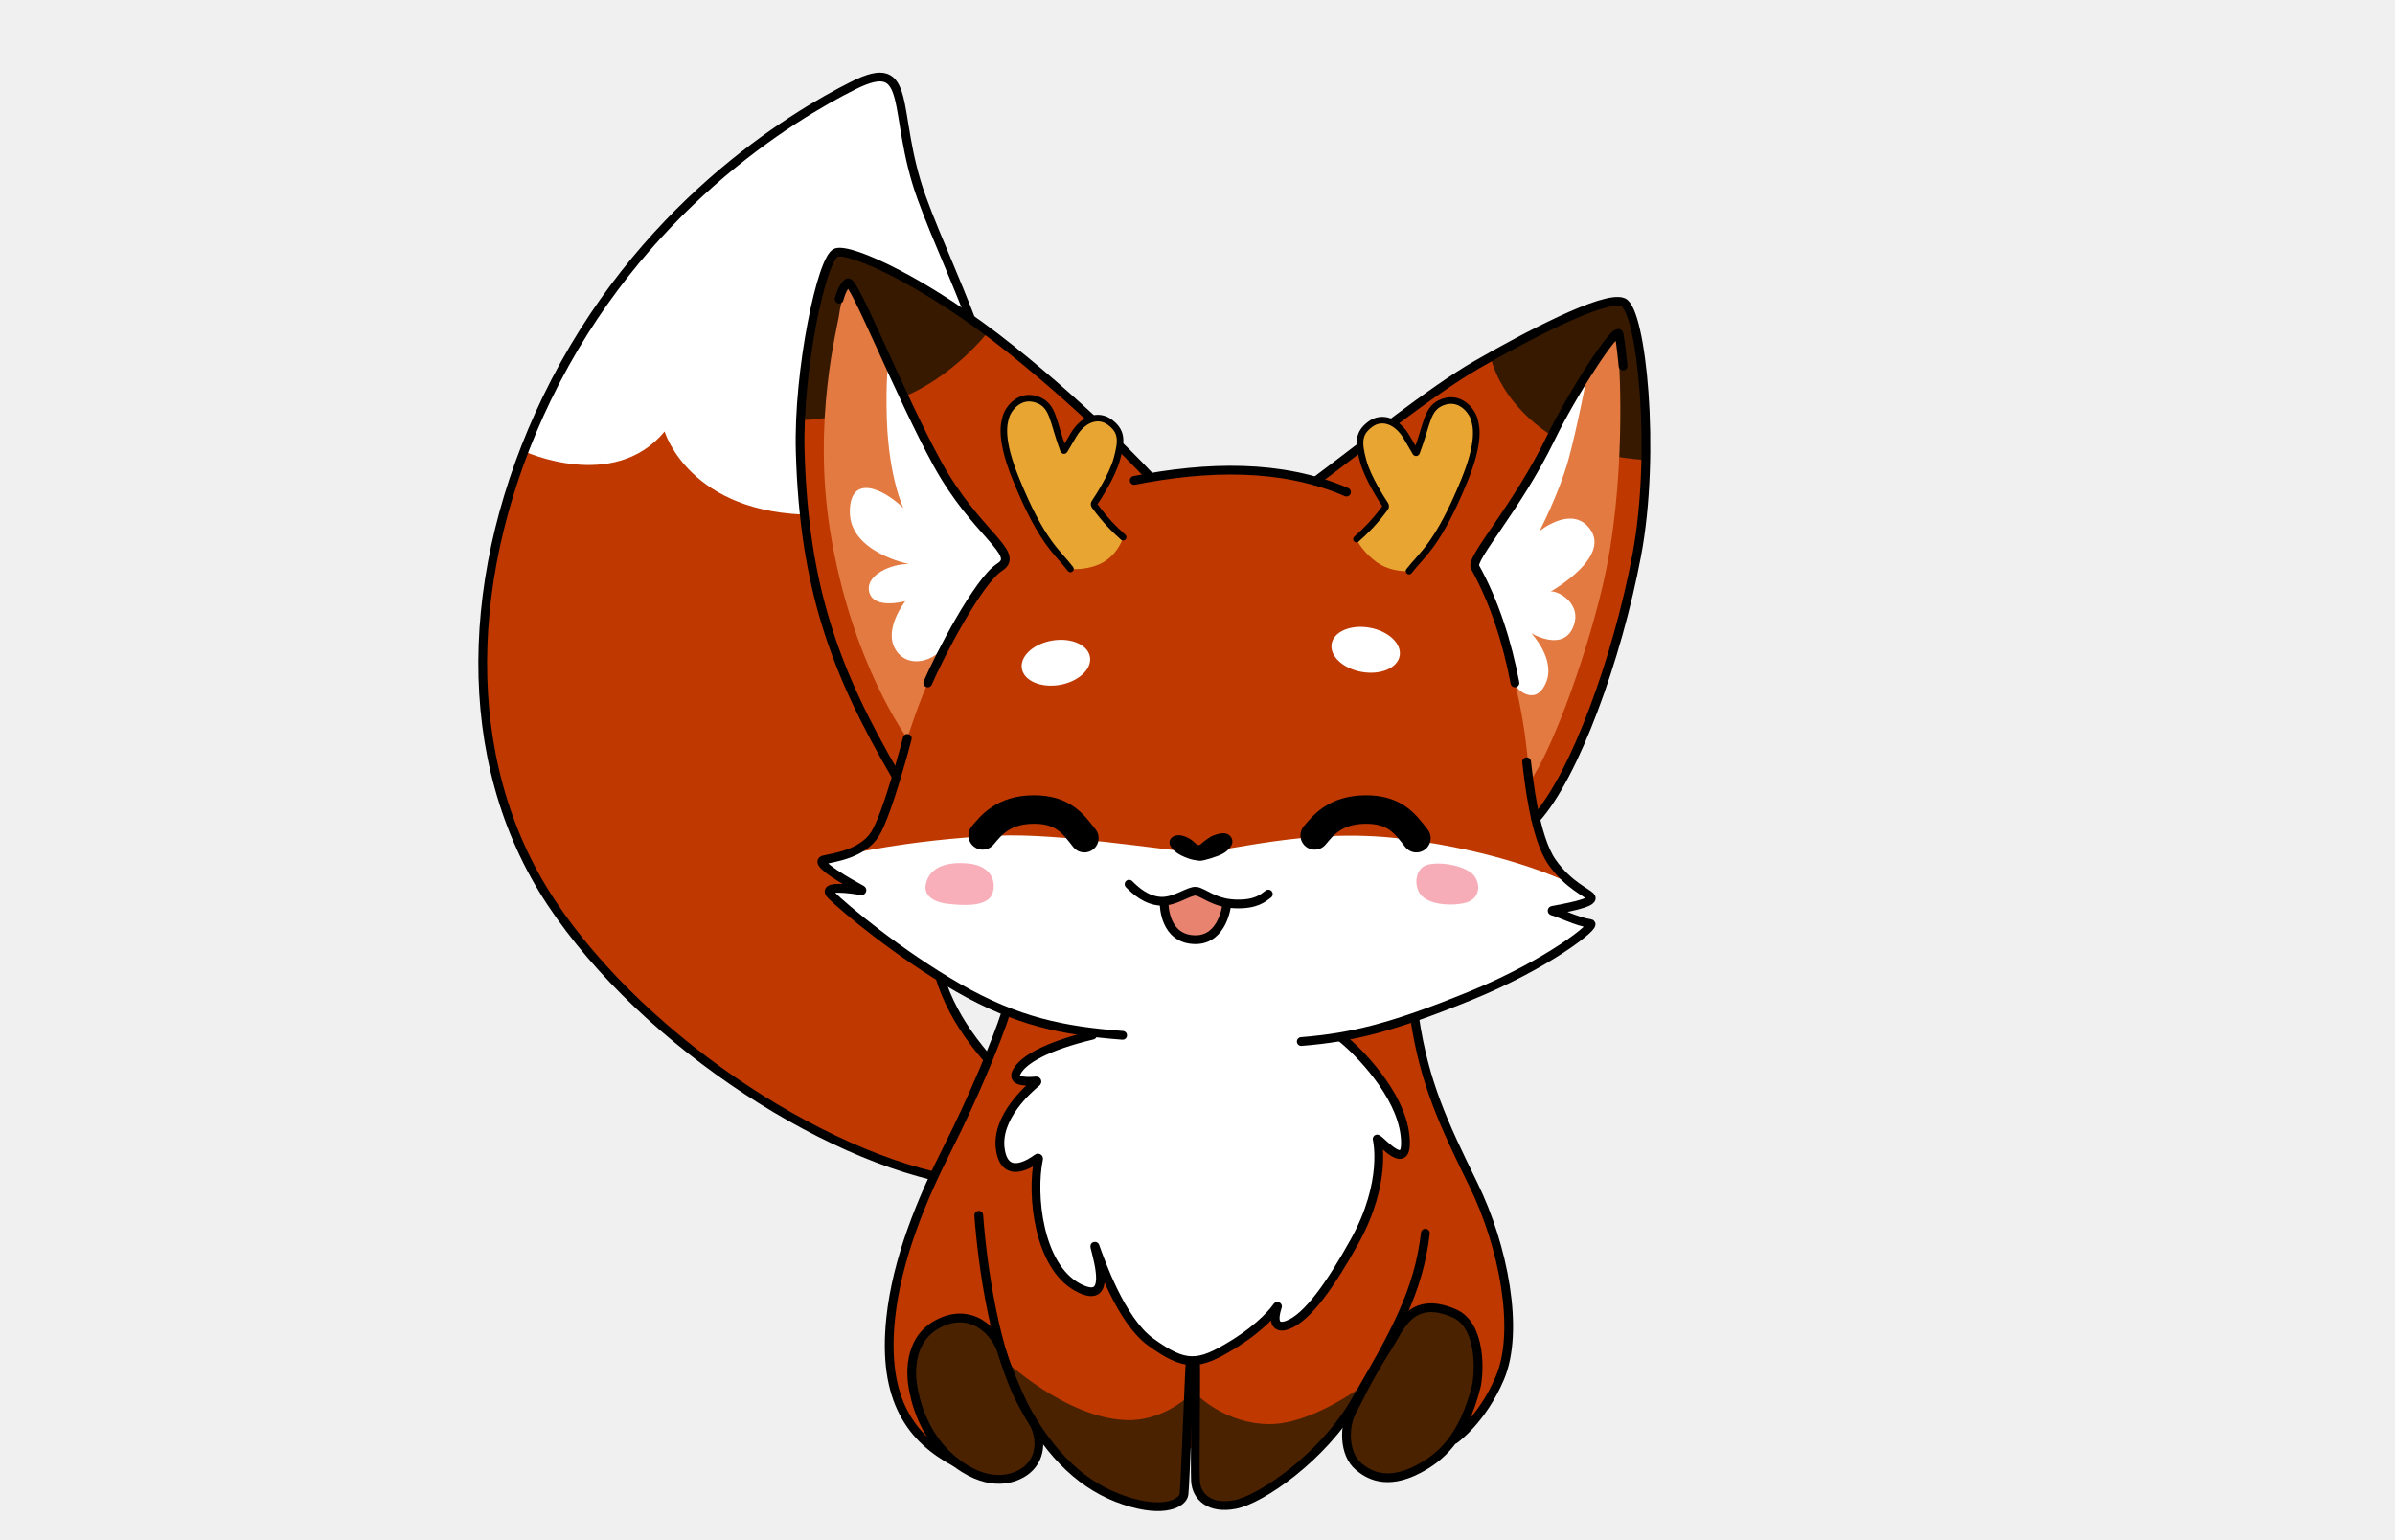
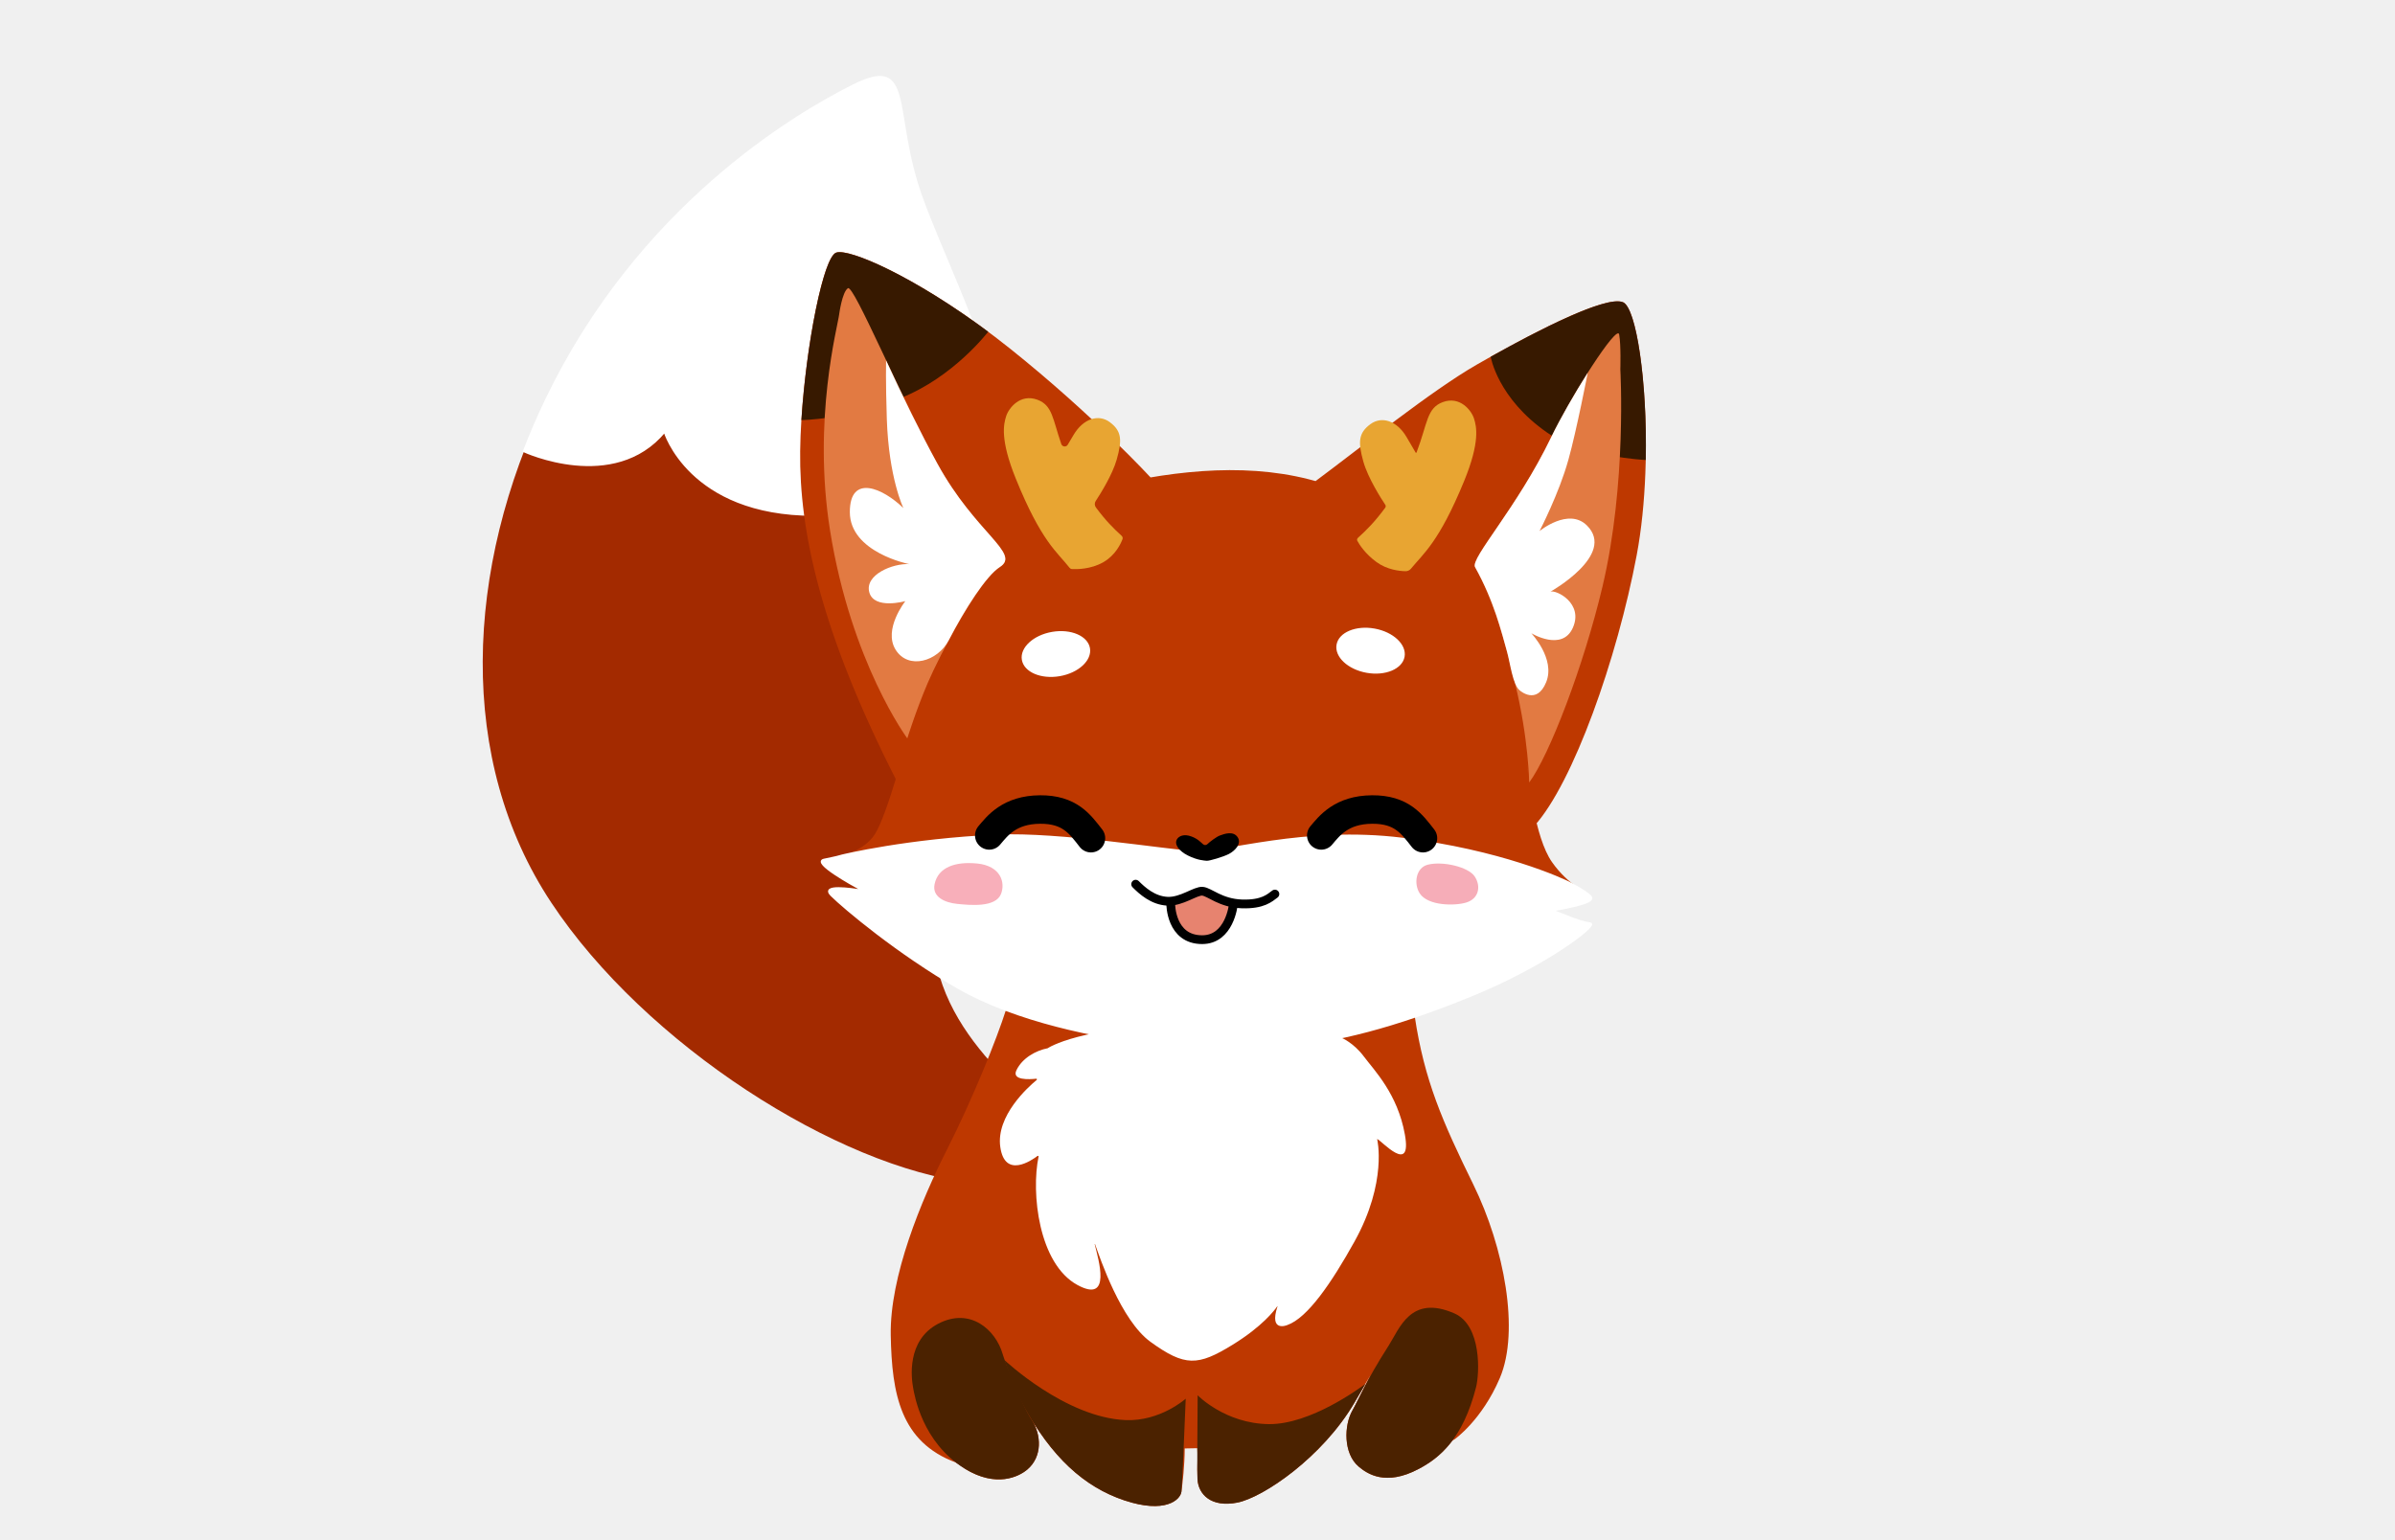
- <svg xmlns="http://www.w3.org/2000/svg" version="1.1" viewBox="0 0 1093.09 702.91">
+ <svg xmlns="http://www.w3.org/2000/svg" id="animated__x28_vector_x29_" version="1.1" viewBox="0 0 1093.09 702.91">
  <defs>
    <style>
      .st0 {
        fill: #e7836f;
      }

      .st1 {
        fill: #e8a532;
      }

      .st2 {
        fill: #f8afba;
      }

      .st3 {
+         stroke: #fff;
+         stroke-miterlimit: 10;
+       }
+ 
+       .st3, .st4 {
        fill: #fff;
      }

-       .st4 {
+       .st5 {
        fill: #e27a42;
      }

-       .st5 {
-         stroke-width: 3px;
+       .st6 {
+         stroke-width: 4px;
      }

-       .st5, .st6, .st7 {
+       .st6, .st7 {
        fill: none;
        stroke: #000;
        stroke-linecap: round;
        stroke-linejoin: round;
      }

-       .st6 {
-         stroke-width: 4px;
+       .st8 {
+         fill: #be3800;
      }

-       .st8 {
+       .st9 {
        fill: #f6adb8;
      }

-       .st9 {
+       .st10 {
        fill: #be3800;
      }

-       .st10 {
+       .st11 {
        fill: #4b2200;
      }

-       .st11 {
+       .st12 {
        fill: #371900;
+       }
+ 
+       .st13 {
+         fill: #a32a00;
      }

      .st7 {
        stroke-width: 13px;
      }
    </style>
  </defs>
-   <g id="tails_-_vector">
-     <g id="_x31_31" data-name="_x31_3">
-       <path class="st9" d="M490.55,525c-16-23-65-50-65-102s27.42-122.28,35.42-177.28-26.42-116.72-40.42-155.72-3-65-31-51-98,56-140,143c-37.62,77.93-41,165,2,230s131,121,192,128,47-15,47-15Z" />
+   <g id="_x31_3">
+     <g id="tail_13">
+       <path class="st13" d="M490.55,525c-16-23-65-50-65-102s27.42-122.28,35.42-177.28-26.42-116.72-40.42-155.72-3-65-31-51-98,56-140,143c-37.62,77.93-41,165,2,230,43,65,131,121,192,128s47-15,47-15Z" />
      <path class="st3" d="M456.3,186.06c-9.15-36.21-26.71-70.87-35.75-96.06-14-39-3-65-31-51s-98,56-140,143c-3.82,7.92-7.29,15.93-10.39,24,0,0,40.94,19,64.17-9,0,0,11.23,38,68.23,38s63-55,63-55l21.75,6.06Z" />
-       <path class="st6" d="M490.55,525c-16-23-65-50-65-102s27.42-122.28,35.42-177.28-26.42-116.72-40.42-155.72-3-65-31-51-98,56-140,143c-37.62,77.93-41,165,2,230s131,121,192,128,47-15,47-15Z" />
    </g>
  </g>
-   <g id="Static">
-     <g id="Static_Fox">
-       <g id="vectorized_static">
-         <path class="st9" d="M586.1,477.56c-34.29,2.27-61.54-1.21-61.54-1.21-17.84-2.36-42.68-6.73-65.42-15.29v-.03c-4.1,12.97-15.1,40.47-26.93,63.8-11.83,23.33-26.17,58-25.67,84.83s4.5,48.67,29.73,58.04l4.76,3.23c13.91,8.2,23.95,3.25,27.8.01,7.05-5.94,6.38-15.94,2.21-22.44l-4.16-7.17c13,23.83,27.83,37.5,46.33,43.67s25.5-.17,26-4,1.47-11.63,1.5-19.72l5.73-.11c.42,7.12-.24,6.83.1,14s6.33,13.17,18.17,10.83,38.86-20.7,53.5-45.67c2.57-4.39,4.99-8.54,7.26-12.5l-5.45,10.73c-1.08,2.15-1.95,3.92-2.81,5.44-3.81,6.72-4.16,19.61,2.89,25.56,3.93,3.32,12.28,9.04,27.33,1.11,5.02-2.64,10.31-6.28,15.08-12.5.57-.74,1.36-1.05,1.36-1.05,0,0,12.44-8.67,20.67-28,9.14-21.49,2-59.56-12.09-88.3s-22.35-47.48-26.77-76.89c0,0-30.21,11.68-59.59,13.63Z" />
+   <g id="separated_artboards">
+     <g id="body">
+       <g id="body_base">
+         <path class="st10" d="M586.1,477.56c-34.29,2.27-61.54-1.21-61.54-1.21-17.84-2.36-42.68-6.73-65.42-15.29v-.03c-4.1,12.97-15.1,40.47-26.93,63.8-11.83,23.33-26.17,58-25.67,84.83s4.5,48.67,29.73,58.04l4.76,3.23c13.91,8.2,23.95,3.25,27.8.01,7.05-5.94,6.38-15.94,2.21-22.44l-4.16-7.17c13,23.83,27.83,37.5,46.33,43.67,18.5,6.17,25.5-.17,26-4s1.47-11.63,1.5-19.72l5.73-.11c.42,7.12-.24,6.83.1,14,.33,7.17,6.33,13.17,18.17,10.83,11.83-2.33,38.86-20.7,53.5-45.67,2.57-4.39,4.99-8.54,7.26-12.5l-5.45,10.73c-1.08,2.15-1.95,3.92-2.81,5.44-3.81,6.72-4.16,19.61,2.89,25.56,3.93,3.32,12.28,9.04,27.33,1.11,5.02-2.64,10.31-6.28,15.08-12.5.57-.74,1.36-1.05,1.36-1.05,0,0,12.44-8.67,20.67-28,9.14-21.49,2-59.56-12.09-88.3s-22.35-47.48-26.77-76.89c0,0-30.21,11.68-59.59,13.63Z" />
+       </g>
+       <g id="feet_front">
+         <path class="st11" d="M546.61,637c-.08,14.5-.28,33.55-.07,38.17.33,7.17,6.33,13.17,18.17,10.83,11.83-2.33,38.86-20.7,53.5-45.67,1.69-2.88,3.31-5.66,4.87-8.35.03-.05-.02-.1-.07-.07-2.32,1.75-24.86,18.41-43.8,18.26-20-.17-32.6-13.17-32.6-13.17Z" />
+         <path class="st11" d="M458.48,620.95c2.37,7.46,5.15,14.42,8.4,20.38,13,23.83,27.83,37.5,46.33,43.67,18.5,6.17,25.5-.17,26-4,.33-2.53,1.24-25.33,1.96-42.44,0,0-11.64,10.44-27.46,9.77-27.5-1.17-55.23-27.38-55.23-27.38Z" />
+       </g>
+       <path id="chest" class="st4" d="M478.21,478.56c-5.33,1-11.67,4.44-14.33,10.11-2.17,4.62,5.95,4.14,9.02,3.81.32-.03.49.36.24.57-3.83,3.16-18.64,16.38-16.6,30.62,2.07,14.5,14.25,6.15,16.96,4.09.22-.16.57,0,.51.26-3.47,16.62.02,48.98,17.74,58.63,15.84,8.62,9.53-11.77,7.88-18.61-.02-.09.11-.13.14-.04,2.36,6.56,11.83,34.85,25.35,44.63,15.67,11.33,21.61,11.04,37.34,1.37,13.79-8.47,19.33-15.92,20.49-17.63.04-.06.12,0,.1.06-3.99,12.15,4.48,8.51,4.48,8.51,9.25-3.23,20.2-19.29,30.66-38.11,15.19-27.33,10.34-46.83,10.34-46.83,2,.67,16,16.67,12.67-2-3.33-18.67-14-29.33-18.73-35.67-4.73-6.33-10.2-8.53-10.2-8.53,0,0-31.41-5.59-70.24-5.59-48.57,0-63.83,10.33-63.83,10.33Z" />
+       <g id="feet_back">
+         <path class="st11" d="M457.61,618.13c-3.18-10.95-14.73-21.46-29.4-13.8-14.67,7.67-12.17,25.17-11.5,29,.67,3.83,4.17,25,23.33,37,14.42,9.03,24.85,3.92,28.78.61,7.05-5.94,6.38-15.94,2.21-22.44-5.47-8.54-12.5-27.18-13.43-30.37Z" />
+         <path class="st11" d="M633.7,614.47c5.11-7.99,10.1-23.58,30.07-14.85,12.56,5.49,11.5,27.49,9.91,33.71-6.01,23.57-16.63,32.27-26.24,37.33-15.05,7.93-23.4,2.2-27.33-1.11-7.05-5.94-6.7-18.84-2.89-25.56,2.93-5.16,6.05-13.2,16.48-29.53Z" />
+       </g>
+     </g>
+     <g id="head">
+       <g id="head_base">
+         <path class="st8" d="M671.16,454.58c34.92-14.28,58.02-32.45,54.72-32.92-6.22-.89-14.17-5.01-17.37-5.75-.15-.04-.15-.25,0-.28,4.39-.94,19.48-3.25,17.59-6.08-1.33-2-10.19-5.15-17.78-16-7.93-11.34-10.67-38.22-11.56-45.78l3.47,29.34c17.78-19.56,37.86-76.46,46.75-123.57,8.89-47.11,2.22-112-6.22-115.56-8.44-3.56-45.78,16.44-66.67,28.44-20.89,12-52.89,37.78-73.66,53.22l14.1,5.01c-29.78-12.89-63.8-11.8-96.89-5.33l7.48-1.36s-26.14-28.42-63.92-58.64c-37.78-30.22-72.89-46.22-79.56-44s-16,54.22-16.44,90.67c-.44,36.44,9.38,82.38,43.9,150.24l4.99-19.13s-8.89,34.22-14.67,43.56c-5.78,9.33-19.27,10.88-23.44,11.9-5.08,1.24,12.4,11,17.3,13.66.23.12.1.46-.15.42-4.58-.78-18.58-2.83-13.72,2.03,5.78,5.78,30.67,26.67,57.78,42.22,27.11,15.56,57.7,19.09,83.75,23.4,12.96,2.14,34.59,3.55,63.91,1.95,34.49-1.89,68.29-14.3,86.28-21.65Z" />
+       </g>
+       <g id="face_white">
+         <path class="st3" d="M717.67,403.83c4.61,2.47,7.66,4.57,8.43,5.72,1.89,2.83-13.2,5.14-17.59,6.08-.15.03-.15.25,0,.28,3.2.73,11.15,4.86,17.37,5.75,3.3.47-19.79,18.69-54.72,32.92-35.39,14.42-61.52,20.83-85.05,22.97-34.22,3.11-61.54-1.21-61.54-1.21-23.85-3.16-60.24-9.91-87.35-25.46-27.11-15.56-52-36.44-57.78-42.22-4.86-4.86,9.14-2.8,13.72-2.03.25.04.37-.3.15-.42-4.91-2.66-22.39-12.42-17.3-13.66,1.67-.41,4.82-.9,8.38-1.94,0,0,29.98-7.31,70.86-9.09,28.46-1.23,76.11,6.68,90.3,7.57,12.34.78,49.68-11.71,94.51-6.13,44.82,5.57,72.75,18.24,77.62,20.85Z" />
+       </g>
+       <g id="ears">
+         <g id="ears_tips">
+           <path class="st12" d="M680.37,162.88c21.36-11.98,52.74-28.11,60.4-24.88,6,2.52,11.09,35.96,10.37,72.01,0,0-28.79-1.29-44.92-12.45-22.78-15.78-25.85-34.67-25.85-34.67Z" />
+           <path class="st12" d="M365.77,191.78c2.17-34.41,10.05-74.51,15.89-76.45,6.06-2.02,35.64,11.02,69.35,36.12,0,0-15.77,20.74-40.02,30.32-25.33,10.01-45.22,10.01-45.22,10.01Z" />
+         </g>
+         <g id="ears_inner">
+           <path class="st5" d="M691.43,311.78c-4.74-19.31-9.39-37.04-18.22-52.89-2.22-3.99,19.11-26.91,34.67-59.11,9.34-19.34,30.22-52,31.11-47.11s.54,16,.54,16c0,0,3.02,52.09-8.16,99.19-8.64,36.41-24.28,77.06-33.44,89.38,0,0-.27-20.13-6.5-45.46Z" />
+           <path class="st5" d="M382.99,143.58s1.33-10.22,4-12c2.67-1.78,23.56,48.64,40.89,80.19,17.48,31.82,38.22,40.89,28.44,47.11-9.78,6.22-27.56,40.44-32.89,52.89-5.33,12.44-9.33,25.33-9.33,25.33,0,0-25.64-34.58-35.27-94.96-8.08-50.64,3.53-93.21,4.16-98.57Z" />
+         </g>
+         <g id="ears_white">
+           <path class="st4" d="M404.43,164.61c7,15.33,16.05,33.69,23.45,47.16,17.48,31.82,38.22,40.89,28.44,47.11-6.26,3.98-16.03,19.33-23.26,33.33-5.08,9.84-18.52,13.71-24.3,4.41s4.44-22.18,4.44-22.18c0,0-14.22,4-16.44-4-2.22-8,10.67-13.33,18.22-12.89,0,0-27.12-5.33-27.11-23.79,0-17.55,15.11-10.93,24.44-1.79,0,0-6.67-13.77-7.56-40.64-.57-17.33-.34-26.72-.34-26.72Z" />
+           <path class="st4" d="M715.79,210.01c-4.27,15.38-13.14,32.44-13.14,32.44,0,0,13.23-10.88,21.62-2.56,13.47,13.37-16.61,30.22-16.61,30.22,2.67-.89,15.11,5.33,10.22,16.44-4.89,11.11-18.99,2.54-18.99,2.54,0,0,11.12,11.68,6.79,22.35-4.33,10.67-12.02,3.78-12.02,3.78-3.31-2.57-4.45-12.77-5.84-17.68-2.63-9.27-5.77-22.8-14.6-38.65-2.22-3.99,19.11-26.91,34.67-59.11,4.21-8.71,10.75-20.11,16.76-29.58,0,0-5.03,26.05-8.85,39.81Z" />
+         </g>
+       </g>
+       <g id="cheeks">
+         <path class="st2" d="M445.88,394.22c-9.74-.96-17.71,1.63-19.33,9.44-1.22,5.89,4.78,8.44,10.3,9,5.74.58,17.48,1.78,20-4.49,2.07-5.16,0-12.87-10.96-13.96Z" />
+         <path class="st9" d="M651.64,394.77c6.67-1.71,18.48.92,21.43,5.38s1.91,10.11-3.83,11.88c-5.1,1.58-17.48,1.64-21.27-4.17-2.77-4.25-1.88-11.67,3.67-13.09Z" />
+       </g>
+       <g id="eyebrows">
+         <ellipse class="st4" cx="625.48" cy="297.03" rx="10.26" ry="15.77" transform="translate(223.22 860.62) rotate(-79.88)" />
+         <ellipse class="st4" cx="481.93" cy="298.57" rx="15.77" ry="10.26" transform="translate(-43.68 86.13) rotate(-9.77)" />
+       </g>
+       <g id="antlers">
        <g>
-           <path class="st10" d="M546.61,637c-.08,14.5-.28,33.55-.07,38.17.33,7.17,6.33,13.17,18.17,10.83s38.86-20.7,53.5-45.67c1.69-2.88,3.31-5.66,4.87-8.35.03-.05-.02-.1-.07-.07-2.32,1.75-24.86,18.41-43.8,18.26-20-.17-32.6-13.17-32.6-13.17Z" />
-           <path class="st10" d="M458.48,620.95c2.37,7.46,5.15,14.42,8.4,20.38,13,23.83,27.83,37.5,46.33,43.67s25.5-.17,26-4c.33-2.53,1.24-25.33,1.96-42.44,0,0-11.64,10.44-27.46,9.77-27.5-1.17-55.23-27.38-55.23-27.38Z" />
-         </g>
-         <path class="st3" d="M478.21,478.56c-5.33,1-11.67,4.44-14.33,10.11-2.17,4.62,5.95,4.14,9.02,3.81.32-.03.49.36.24.57-3.83,3.16-18.64,16.38-16.6,30.62s14.25,6.15,16.96,4.09c.22-.16.57,0,.51.26-3.47,16.62.02,48.98,17.74,58.63,15.84,8.62,9.53-11.77,7.88-18.61-.02-.09.11-.13.14-.04,2.36,6.56,11.83,34.85,25.35,44.63,15.67,11.33,21.61,11.04,37.34,1.37,13.79-8.47,19.33-15.92,20.49-17.63.04-.06.12,0,.1.06-3.99,12.15,4.48,8.51,4.48,8.51,9.25-3.23,20.2-19.29,30.66-38.11,15.19-27.33,10.34-46.83,10.34-46.83,2,.67,16,16.67,12.67-2s-14-29.33-18.73-35.67-10.2-8.53-10.2-8.53c0,0-31.41-5.59-70.24-5.59-48.57,0-63.83,10.33-63.83,10.33Z" />
-         <g>
-           <path class="st10" d="M457.61,618.13c-3.18-10.95-14.73-21.46-29.4-13.8-14.67,7.67-12.17,25.17-11.5,29,.67,3.83,4.17,25,23.33,37,14.42,9.03,24.85,3.92,28.78.61,7.05-5.94,6.38-15.94,2.21-22.44-5.47-8.54-12.5-27.18-13.43-30.37Z" />
-           <path class="st10" d="M633.7,614.47c5.11-7.99,10.1-23.58,30.07-14.85,12.56,5.49,11.5,27.49,9.91,33.71-6.01,23.57-16.63,32.27-26.24,37.33-15.05,7.93-23.4,2.2-27.33-1.11-7.05-5.94-6.7-18.84-2.89-25.56,2.93-5.16,6.05-13.2,16.48-29.53Z" />
-         </g>
-         <path class="st9" d="M671.16,454.58c34.92-14.28,58.02-32.45,54.72-32.92-6.22-.89-14.17-5.01-17.37-5.75-.15-.04-.15-.25,0-.28,4.39-.94,19.48-3.25,17.59-6.08-1.33-2-10.19-5.15-17.78-16-7.93-11.34-10.67-38.22-11.56-45.78l4.12,26.07c17.78-19.56,37.22-73.19,46.11-120.3s2.22-112-6.22-115.56c-8.44-3.56-45.78,16.44-66.67,28.44s-52.89,37.78-73.66,53.22l14.1,5.01c-29.78-12.89-63.8-11.8-96.89-5.33l7.48-1.36s-26.14-28.42-63.92-58.64c-37.78-30.22-72.89-46.22-79.56-44s-16,54.22-16.44,90.67,9.04,80.15,43.56,148l5.33-16.89s-8.89,34.22-14.67,43.56-19.27,10.88-23.44,11.9c-5.08,1.24,12.4,11,17.3,13.66.23.12.1.46-.15.42-4.58-.78-18.58-2.83-13.72,2.03,5.78,5.78,30.67,26.67,57.78,42.22,27.11,15.56,57.7,19.09,83.75,23.4,12.96,2.14,34.59,3.55,63.91,1.95,34.49-1.89,68.29-14.3,86.28-21.65Z" />
-         <path class="st3" d="M717.67,403.83c4.61,2.47,7.66,4.57,8.43,5.72,1.89,2.83-13.2,5.14-17.59,6.08-.15.03-.15.25,0,.28,3.2.73,11.15,4.86,17.37,5.75,3.3.47-19.79,18.69-54.72,32.92s-61.52,20.83-85.05,22.97c-34.22,3.11-61.54-1.21-61.54-1.21-23.85-3.16-60.24-9.91-87.35-25.46-27.11-15.56-52-36.44-57.78-42.22-4.86-4.86,9.14-2.8,13.72-2.03.25.04.37-.3.15-.42-4.91-2.66-22.39-12.42-17.3-13.66,1.67-.41,4.82-.9,8.38-1.94,0,0,29.98-7.31,70.86-9.09,28.46-1.23,76.11,6.68,90.3,7.57,12.34.78,49.68-11.71,94.51-6.13s72.75,18.24,77.62,20.85Z" />
-         <g>
-           <path class="st11" d="M680.37,162.88c21.36-11.98,52.74-28.11,60.4-24.88,6,2.52,11.09,35.96,10.37,72.01,0,0-28.79-1.29-44.92-12.45-22.78-15.78-25.85-34.67-25.85-34.67Z" />
-           <path class="st11" d="M365.77,191.78c2.17-34.41,10.05-74.51,15.89-76.45s35.64,11.02,69.35,36.12c0,0-15.77,20.74-40.02,30.32-25.33,10.01-45.22,10.01-45.22,10.01Z" />
-         </g>
-         <g>
-           <path class="st4" d="M691.43,311.78c-4.74-19.31-9.39-37.04-18.22-52.89-2.22-3.99,19.11-26.91,34.67-59.11,9.34-19.34,30.22-52,31.11-47.11s0,13.78,0,13.78c0,0,3.56,54.31-7.62,101.41-8.64,36.41-24.28,77.06-33.44,89.38,0,0-.27-20.13-6.5-45.46Z" />
-           <path class="st4" d="M382.99,143.58s1.33-10.22,4-12,23.56,48.64,40.89,80.19c17.48,31.82,38.22,40.89,28.44,47.11-9.78,6.22-27.56,40.44-32.89,52.89-5.33,12.44-9.33,25.33-9.33,25.33,0,0-25.64-34.58-35.27-94.96-8.08-50.64,3.53-93.21,4.16-98.57Z" />
-         </g>
-         <g>
-           <path class="st3" d="M405.43,165.61c7,15.33,15.05,32.69,22.45,46.16,17.48,31.82,38.22,40.89,28.44,47.11-6.26,3.98-16.03,19.33-23.26,33.33-5.08,9.84-18.52,13.71-24.3,4.41s4.44-22.18,4.44-22.18c0,0-14.22,4-16.44-4-2.22-8,10.67-13.33,18.22-12.89,0,0-27.12-5.33-27.11-23.79,0-17.55,15.11-10.93,24.44-1.79,0,0-6.67-13.77-7.56-40.64-.57-17.33.66-25.72.66-25.72Z" />
-           <path class="st3" d="M715.79,210.01c-4.27,15.38-13.14,32.44-13.14,32.44,0,0,13.23-10.88,21.62-2.56,13.47,13.37-16.61,30.22-16.61,30.22,2.67-.89,15.11,5.33,10.22,16.44s-18.99,2.54-18.99,2.54c0,0,11.12,11.68,6.79,22.35s-12.02,3.78-12.02,3.78c-3.31-2.57-3.83-10.24-4.32-15.32-.65-6.7-7.29-25.17-16.12-41.01-2.22-3.99,19.11-26.91,34.67-59.11,4.21-8.71,10.75-20.11,16.76-29.58,0,0-5.03,26.05-8.85,39.81Z" />
-         </g>
-         <g>
-           <path class="st6" d="M408.77,354c-27.63-47.29-41.82-85.72-43.56-148-1.02-36.43,9.78-88.44,16.44-90.67s41.78,13.78,79.56,44c37.78,30.22,63.92,58.64,63.92,58.64" />
-           <path class="st6" d="M517.66,219.33c33.09-6.47,67.11-7.56,96.89,5.33" />
-           <path class="st6" d="M600.45,219.66c20.77-15.44,52.77-41.22,73.66-53.22s58.22-32,66.67-28.44c8.44,3.56,15.11,68.44,6.22,115.56s-28.33,100.74-46.11,120.3" />
-           <path class="st6" d="M691.43,311.78c-3.56-18.67-9.39-37.04-18.22-52.89-2.22-3.99,19.11-26.91,34.67-59.11,9.34-19.34,30.22-52,31.11-47.11s1.78,14.44,1.78,14.44" />
-           <path class="st6" d="M593.9,475.51c23.56-1.89,41.87-6.51,77.26-20.92s58.02-32.45,54.72-32.92c-6.22-.89-14.17-5.01-17.37-5.75-.15-.04-.15-.25,0-.28,4.39-.94,19.48-3.25,17.59-6.08-1.33-2-10.19-5.15-17.78-16-7.93-11.34-10.67-38.22-11.56-45.78" />
-           <path class="st6" d="M414.1,337.11s-8.89,34.22-14.67,43.56-19.27,10.88-23.44,11.9c-5.08,1.24,12.4,11,17.3,13.66.23.12.1.46-.15.42-4.58-.78-18.58-2.83-13.72,2.03,5.78,5.78,30.67,26.67,57.78,42.22,27.11,15.56,48.18,19.72,75.17,21.78" />
-           <path class="st6" d="M423.43,311.78c5.33-12.44,23.11-46.67,32.89-52.89,9.78-6.22-10.96-15.29-28.44-47.11-17.33-31.56-38.22-84.44-40.89-82.67s-4,7.47-4,7.47" />
-           <path class="st6" d="M459.16,462.03c-4.11,12.97-15.11,39.47-26.95,62.8-11.83,23.33-22.85,50.19-25.68,76.88-4,37.67,9.6,55.4,29.74,66" />
-           <path class="st6" d="M446.71,554.83c1.67,22.67,7.17,62.67,20.17,86.5s27.83,37.5,46.33,43.67,26.68,1.02,27.18-2.82,2.33-54.33,2.83-60.83" />
-           <path class="st6" d="M545.63,621.18c.33,5.83-.33,47.67,0,54.83s6.33,13.17,18.17,10.83,39.77-21.54,54.41-46.51c18.67-31.83,29.33-51.17,32.33-77.33" />
-           <path class="st6" d="M457.61,618.13c-3.18-10.95-14.73-21.46-29.4-13.8-14.67,7.67-12.17,25.17-11.5,29,.67,3.83,4.17,25,23.33,37,14.42,9.03,24.85,3.92,28.78.61,7.05-5.94,6.38-15.94,2.21-22.44-5.47-8.54-12.5-27.18-13.43-30.37Z" />
-           <path class="st6" d="M645.69,464.93c4.42,29.4,12.98,47.75,26.77,75.89s21.23,66.8,12.09,88.3c-8.22,19.33-20.67,28-20.67,28" />
-           <path class="st6" d="M633.7,614.47c5.11-7.99,10.1-23.58,30.07-14.85,12.56,5.49,11.5,27.49,9.91,33.71-6.01,23.57-16.63,32.27-26.24,37.33-15.05,7.93-23.4,2.2-27.33-1.11-7.05-5.94-6.7-18.84-2.89-25.56,2.93-5.16,6.05-13.2,16.48-29.53Z" />
-           <path class="st6" d="M612.28,473.81c8.05,6.44,26.7,25.56,28.93,44.19,2.25,18.83-10.67,2.67-12.67,2,0,0,4.85,19.49-10.34,46.83-10.46,18.83-21.41,34.88-30.66,38.11,0,0-8.47,3.64-4.48-8.51.02-.06-.06-.11-.1-.06-1.16,1.71-6.7,9.16-20.49,17.63-15.73,9.67-21.68,9.96-37.34-1.37-13.52-9.78-23-37.07-25.35-43.63-.03-.09-.17-.05-.14.04,1.65,6.84,7.96,27.22-7.88,18.61-17.72-9.64-21.21-42-17.74-58.63.06-.27-.3-.43-.51-.26-2.71,2.06-14.89,10.41-16.96-4.09s12.77-27.46,16.6-30.62c.25-.2.08-.6-.24-.57-3.08.33-11.2.81-9.02-3.81,2.67-5.67,13.67-12.06,34.75-17.06" />
-         </g>
-         <path class="st2" d="M441.88,394.22c-9.74-.96-17.71,1.63-19.33,9.44-1.22,5.89,4.78,8.44,10.3,9s17.48,1.78,20-4.49c2.07-5.16,0-12.87-10.96-13.96Z" />
-         <path class="st8" d="M651.64,394.77c6.67-1.71,18.48.92,21.43,5.38s1.91,10.11-3.83,11.88c-5.1,1.58-17.48,1.64-21.27-4.17-2.77-4.25-1.88-11.67,3.67-13.09Z" />
-         <g>
-           <g>
-             <path class="st1" d="M489.19,259.79c-.4-.02-.76-.23-1.01-.54-5.65-7.25-12.84-11.79-24.56-40.71-7.27-17.94-5.57-24.94-4.38-28.61s6.43-10.35,14.26-7.43c6.88,2.57,6.91,8.72,10.87,20.21.45,1.32,2.25,1.52,2.96.31.63-1.07,1.5-2.53,2.67-4.5,4.44-7.46,11.38-9.57,16.46-5.83,5.58,4.11,5.7,8.32,3.21,17.13-1.96,6.9-7.35,15.51-9.58,18.91-.6.9-.56,2.08.09,2.95,4.42,5.95,8.01,9.55,11.75,12.95.42.39.58.99.38,1.53-.79,2.1-3.24,7.36-8.75,10.51-5.82,3.33-12.33,3.24-14.35,3.12Z" />
-             <path class="st1" d="M619.74,245.57c3.95-3.56,7.72-7.31,12.48-13.77.29-.39.31-.93.04-1.33-1.73-2.59-7.92-12.2-10.03-19.76-2.45-8.82-2.31-13.03,3.29-17.11,5.11-3.72,12.03-1.58,16.43,5.91,2.73,4.64,3.76,6.42,4.15,7.1.1.17.35.14.42-.04,5.08-13.31,4.57-20.27,12-23,7.84-2.88,13.05,3.82,14.22,7.5,1.17,3.67,2.83,10.68-4.52,28.59-11.51,28.04-18.65,33.09-24.26,39.98-.61.75-1.53,1.16-2.49,1.14-2.72-.06-8.4-.64-13.26-4.2-5.17-3.79-7.79-7.97-8.71-9.66-.24-.44-.14-.99.23-1.32Z" />
-           </g>
-           <g>
-             <path class="st5" d="M488.56,259.74c-5.71-7.55-12.96-11.63-24.94-41.2-7.27-17.94-5.57-24.94-4.38-28.61s6.43-10.35,14.26-7.43c7.42,2.77,6.87,9.72,11.89,23.05.07.18.32.22.42.05.4-.68,1.44-2.46,4.18-7.08,4.44-7.46,11.38-9.57,16.46-5.83,5.58,4.11,5.7,8.32,3.21,17.13-2.14,7.54-8.38,17.13-10.12,19.71-.27.41-.26.94.03,1.34,4.97,6.81,8.87,10.64,13.03,14.38" />
-             <path class="st5" d="M643.09,260.73c5.74-7.53,13.01-11.57,25.13-41.08,7.35-17.9,5.69-24.92,4.52-28.59-1.17-3.67-6.38-10.38-14.22-7.5-7.44,2.73-6.92,9.68-12,23-.07.18-.32.21-.42.04-.39-.69-1.43-2.47-4.15-7.1-4.4-7.48-11.33-9.63-16.43-5.91-5.6,4.08-5.74,8.3-3.29,17.11,2.1,7.56,8.3,17.17,10.02,19.76.27.41.25.95-.04,1.34-5.01,6.79-8.92,10.59-13.1,14.32" />
-           </g>
-         </g>
-         <g>
-           <ellipse class="st3" cx="623.25" cy="296.63" rx="10.26" ry="15.77" transform="translate(221.77 858.09) rotate(-79.88)" />
-           <ellipse class="st3" cx="481.93" cy="302.56" rx="15.77" ry="10.26" transform="translate(-44.36 86.18) rotate(-9.77)" />
-         </g>
-         <g id="CHANGING_FACES">
-           <g id="CHANGING_FACES1" data-name="CHANGING_FACES">
-             <g id="happy_face">
-               <path d="M548.04,385.41c-.53.51-1.35.52-1.92.05-.94-.78-2.35-2.47-5.35-3.58-3.46-1.28-5.69-.17-6.56,1.22-1.44,2.33.87,5.42,4.89,7.44,4.46,2.25,7.56,2.33,8.67,2.44s7.56-1.78,10.11-3.11,6-4.59,4-7.63-6.06-1.56-8.17-.78c-1.44.53-4.44,2.76-5.67,3.93Z" />
-               <g id="Happy_face">
-                 <g id="happy_eyes">
-                   <path class="st7" d="M494.92,382.67c-5-6.38-9.64-13.18-23.21-13.09-14.04.09-19.54,7.5-23.21,11.83" />
-                   <path class="st7" d="M646.45,382.67c-5-6.38-9.64-13.18-23.21-13.09-14.04.09-19.54,7.5-23.21,11.83" />
-                 </g>
-                 <g id="happy_mouth">
-                   <path class="st0" d="M531.33,412.69s-.08,16.31,14.34,16.31c12.53,0,14.19-15.84,14.19-15.84l-13.99-6.27-14.55,5.8Z" />
-                   <path class="st6" d="M531.33,412.69s-.08,16.31,14.34,16.31c12.53,0,14.19-15.84,14.19-15.84" />
-                   <path class="st6" d="M515.32,403.67c3,3,7.89,7.44,14.44,7.78s12.89-4.89,16.11-4.56,8.22,5.44,17.89,5.78,12.78-2.78,15.11-4.5" />
-                 </g>
-               </g>
-             </g>
-           </g>
+           <path class="st1" d="M489.19,259.79c-.4-.02-.76-.23-1.01-.54-5.65-7.25-12.84-11.79-24.56-40.71-7.27-17.94-5.57-24.94-4.38-28.61,1.19-3.67,6.43-10.35,14.26-7.43,6.88,2.57,6.91,8.72,10.87,20.21.45,1.32,2.25,1.52,2.96.31.63-1.07,1.5-2.53,2.67-4.5,4.44-7.46,11.38-9.57,16.46-5.83,5.58,4.11,5.7,8.32,3.21,17.13-1.96,6.9-7.35,15.51-9.58,18.91-.6.9-.56,2.08.09,2.95,4.42,5.95,8.01,9.55,11.75,12.95.42.39.58.99.38,1.53-.79,2.1-3.24,7.36-8.75,10.51-5.82,3.33-12.33,3.24-14.35,3.12Z" />
+           <path class="st1" d="M619.74,245.57c3.95-3.56,7.72-7.31,12.48-13.77.29-.39.31-.93.04-1.33-1.73-2.59-7.92-12.2-10.03-19.76-2.45-8.82-2.31-13.03,3.29-17.11,5.11-3.72,12.03-1.58,16.43,5.91,2.73,4.64,3.76,6.42,4.15,7.1.1.17.35.14.42-.04,5.08-13.31,4.57-20.27,12-23,7.84-2.88,13.05,3.82,14.22,7.5s2.83,10.68-4.52,28.59c-11.51,28.04-18.65,33.09-24.26,39.98-.61.75-1.53,1.16-2.49,1.14-2.72-.06-8.4-.64-13.26-4.2-5.17-3.79-7.79-7.97-8.71-9.66-.24-.44-.14-.99.23-1.32Z" />
        </g>
      </g>
    </g>
+     <g id="face">
+       <g id="face_happy">
+         <g id="happy_eyes">
+           <path class="st7" d="M497.92,382.67c-5-6.38-9.64-13.18-23.21-13.09-14.04.09-19.54,7.5-23.21,11.83" />
+           <path class="st7" d="M649.45,382.67c-5-6.38-9.64-13.18-23.21-13.09-14.04.09-19.54,7.5-23.21,11.83" />
+         </g>
+         <g id="happy_mouth">
+           <path class="st0" d="M534.33,412.69s-.08,16.31,14.34,16.31c12.53,0,14.19-15.84,14.19-15.84l-13.99-6.27-14.55,5.8Z" />
+           <path class="st6" d="M534.33,412.69s-.08,16.31,14.34,16.31c12.53,0,14.19-15.84,14.19-15.84" />
+           <path class="st6" d="M518.32,403.67c3,3,7.89,7.44,14.44,7.78,6.56.33,12.89-4.89,16.11-4.56,3.22.33,8.22,5.44,17.89,5.78,9.67.33,12.78-2.78,15.11-4.5" />
+         </g>
+       </g>
+     </g>
+     <path id="nose" d="M551.04,385.41c-.53.51-1.35.52-1.92.05-.94-.78-2.35-2.47-5.35-3.58-3.46-1.28-5.69-.17-6.56,1.22-1.44,2.33.87,5.42,4.89,7.44,4.46,2.25,7.56,2.33,8.67,2.44,1.11.11,7.56-1.78,10.11-3.11,2.56-1.33,6-4.59,4-7.63-2-3.04-6.06-1.56-8.17-.78-1.44.53-4.44,2.76-5.67,3.93Z" />
  </g>
</svg>
